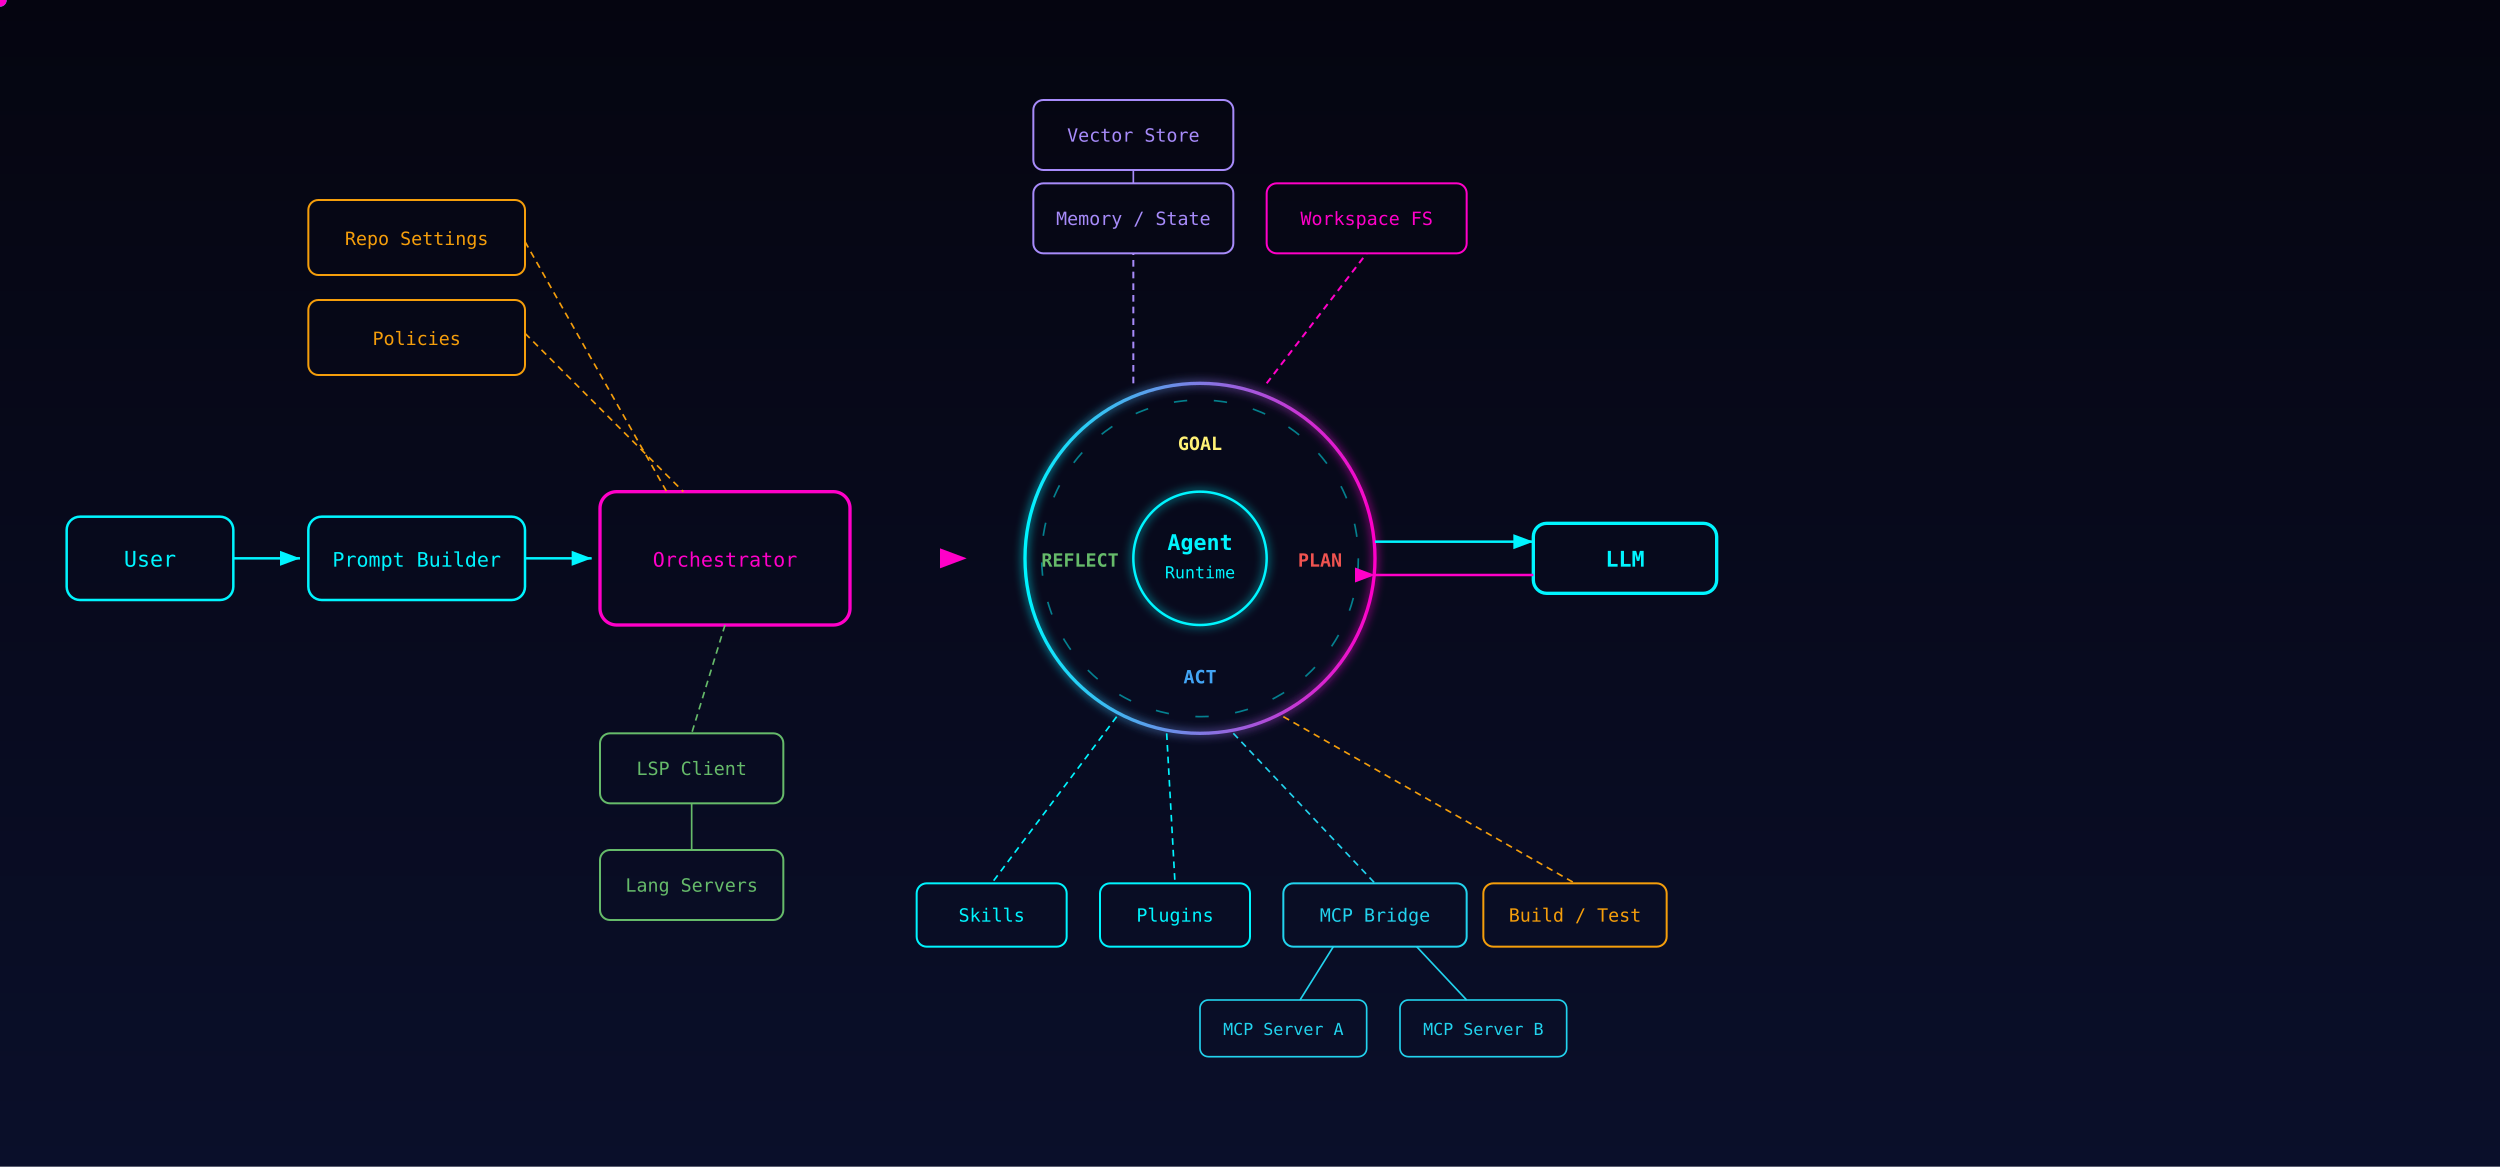
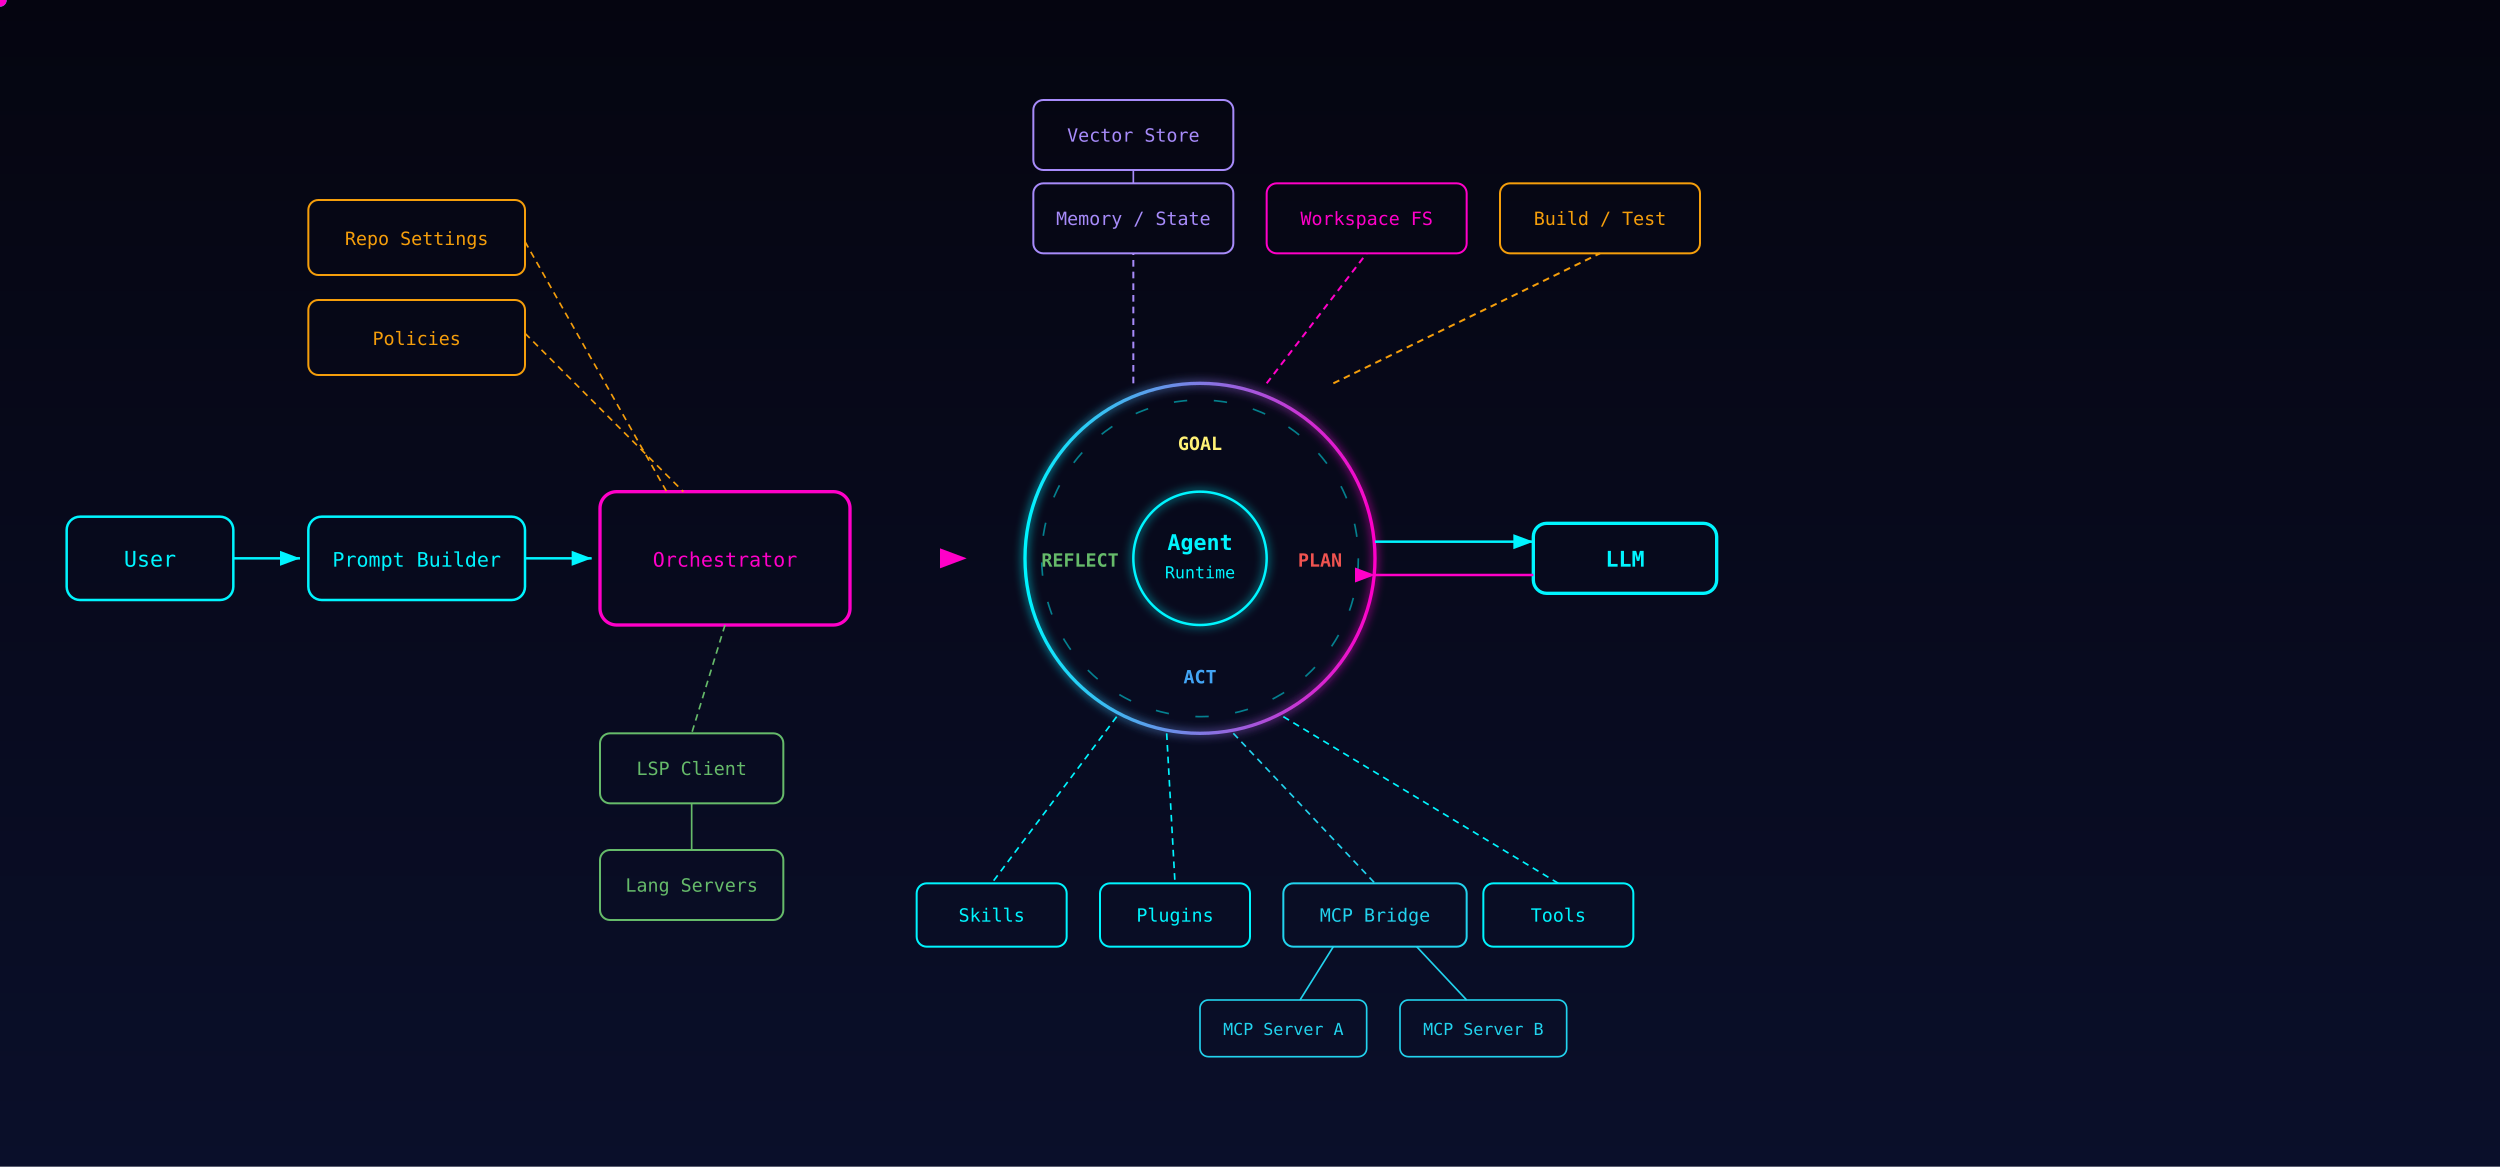
<svg xmlns="http://www.w3.org/2000/svg" width="1500" height="700" viewBox="0 0 1500 700">
  <defs>
    <linearGradient id="bg" x1="0" y1="0" x2="0" y2="1">
      <stop offset="0%" stop-color="#050510" />
      <stop offset="100%" stop-color="#0a0f2a" />
    </linearGradient>
    <filter id="glow">
      <feGaussianBlur stdDeviation="3" result="b" />
      <feMerge>
        <feMergeNode in="b" />
        <feMergeNode in="SourceGraphic" />
      </feMerge>
    </filter>
    <linearGradient id="flow" x1="0" x2="1">
      <stop offset="0%" stop-color="#00f5ff" />
      <stop offset="100%" stop-color="#ff00c8" />
    </linearGradient>
    <linearGradient id="flowBack" x1="1" x2="0">
      <stop offset="0%" stop-color="#00f5ff" />
      <stop offset="100%" stop-color="#ff00c8" />
    </linearGradient>
  </defs>
  <rect width="100%" height="100%" fill="url(#bg)" />
  <rect x="40" y="310" width="100" height="50" rx="8" stroke="#00f5ff" fill="none" stroke-width="1.5" />
  <text x="90" y="340" fill="#00f5ff" text-anchor="middle" font-family="monospace" font-size="13">User</text>
  <line x1="140" y1="335" x2="180" y2="335" stroke="#00f5ff" stroke-width="1.5" marker-end="url(#arrowCyan)" />
  <rect x="185" y="310" width="130" height="50" rx="8" stroke="#00f5ff" fill="none" stroke-width="1.5" />
  <text x="250" y="340" fill="#00f5ff" text-anchor="middle" font-family="monospace" font-size="12">Prompt Builder</text>
  <line x1="315" y1="335" x2="355" y2="335" stroke="#00f5ff" stroke-width="1.5" marker-end="url(#arrowCyan)" />
  <rect x="360" y="295" width="150" height="80" rx="10" stroke="#ff00c8" fill="none" stroke-width="2" />
  <text x="435" y="340" fill="#ff00c8" text-anchor="middle" font-family="monospace" font-size="12">Orchestrator</text>
  <rect x="185" y="120" width="130" height="45" rx="6" stroke="#f59e0b" fill="none" stroke-width="1.2" />
  <text x="250" y="147" fill="#f59e0b" text-anchor="middle" font-family="monospace" font-size="11">Repo Settings</text>
  <rect x="185" y="180" width="130" height="45" rx="6" stroke="#f59e0b" fill="none" stroke-width="1.2" />
  <text x="250" y="207" fill="#f59e0b" text-anchor="middle" font-family="monospace" font-size="11">Policies</text>
  <line x1="315" y1="145" x2="400" y2="295" stroke="#f59e0b" stroke-width="1" stroke-dasharray="4 3" />
  <line x1="315" y1="200" x2="410" y2="295" stroke="#f59e0b" stroke-width="1" stroke-dasharray="4 3" />
  <rect x="360" y="440" width="110" height="42" rx="6" stroke="#66BB6A" fill="none" stroke-width="1.2" />
  <text x="415" y="465" fill="#66BB6A" text-anchor="middle" font-family="monospace" font-size="11">LSP Client</text>
  <rect x="360" y="510" width="110" height="42" rx="6" stroke="#66BB6A" fill="none" stroke-width="1.2" />
  <text x="415" y="535" fill="#66BB6A" text-anchor="middle" font-family="monospace" font-size="11">Lang Servers</text>
  <line x1="435" y1="375" x2="415" y2="440" stroke="#66BB6A" stroke-width="1" stroke-dasharray="4 3" />
  <line x1="415" y1="482" x2="415" y2="510" stroke="#66BB6A" stroke-width="1" />
  <line x1="510" y1="335" x2="580" y2="335" stroke="url(#flow)" stroke-width="2" marker-end="url(#arrowPink)" />
  <g transform="translate(720,335)">
    <circle r="105" stroke="url(#flow)" stroke-width="2" fill="none" filter="url(#glow)" />
    <circle r="95" stroke="#00f5ff" stroke-dasharray="8 16" fill="none" opacity="0.5">
      <animateTransform attributeName="transform" type="rotate" from="0" to="360" dur="10s" repeatCount="indefinite" />
    </circle>
    <text x="0" y="-65" text-anchor="middle" fill="#FFF176" font-family="monospace" font-size="11" font-weight="bold">GOAL</text>
    <text x="72" y="5" text-anchor="middle" fill="#EF5350" font-family="monospace" font-size="11" font-weight="bold">PLAN</text>
    <text x="0" y="75" text-anchor="middle" fill="#42A5F5" font-family="monospace" font-size="11" font-weight="bold">ACT</text>
    <text x="-72" y="5" text-anchor="middle" fill="#66BB6A" font-family="monospace" font-size="11" font-weight="bold">REFLECT</text>
    <circle r="40" stroke="#00f5ff" fill="none" stroke-width="1.5" filter="url(#glow)">
      <animate attributeName="r" values="40;44;40" dur="2.5s" repeatCount="indefinite" />
    </circle>
    <text text-anchor="middle" y="-5" fill="#00f5ff" font-family="monospace" font-size="13" font-weight="bold">Agent</text>
    <text text-anchor="middle" y="12" fill="#00f5ff" font-family="monospace" font-size="10">Runtime</text>
  </g>
  <rect x="620" y="110" width="120" height="42" rx="6" stroke="#a78bfa" fill="none" stroke-width="1.2" />
  <text x="680" y="135" fill="#a78bfa" text-anchor="middle" font-family="monospace" font-size="11">Memory / State</text>
  <rect x="620" y="60" width="120" height="42" rx="6" stroke="#a78bfa" fill="none" stroke-width="1.2" />
  <text x="680" y="85" fill="#a78bfa" text-anchor="middle" font-family="monospace" font-size="11">Vector Store</text>
  <line x1="680" y1="230" x2="680" y2="152" stroke="#a78bfa" stroke-width="1.2" stroke-dasharray="4 3" />
  <line x1="680" y1="110" x2="680" y2="102" stroke="#a78bfa" stroke-width="1" />
  <rect x="760" y="110" width="120" height="42" rx="6" stroke="#ff00c8" fill="none" stroke-width="1.2" />
  <text x="820" y="135" fill="#ff00c8" text-anchor="middle" font-family="monospace" font-size="11">Workspace FS</text>
  <line x1="760" y1="230" x2="820" y2="152" stroke="#ff00c8" stroke-width="1.2" stroke-dasharray="4 3" />
+   <rect x="900" y="110" width="120" height="42" rx="6" stroke="#f59e0b" fill="none" stroke-width="1.2" />
+   <text x="960" y="135" fill="#f59e0b" text-anchor="middle" font-family="monospace" font-size="11">Build / Test</text>
+   <line x1="800" y1="230" x2="960" y2="152" stroke="#f59e0b" stroke-width="1.2" stroke-dasharray="4 3" />
  <rect x="920" y="314" width="110" height="42" rx="8" stroke="#00f5ff" fill="none" stroke-width="2" />
  <text x="975" y="340" fill="#00f5ff" text-anchor="middle" font-family="monospace" font-size="13" font-weight="bold">LLM</text>
  <line x1="825" y1="325" x2="920" y2="325" stroke="#00f5ff" stroke-width="1.5" marker-end="url(#arrowCyan)" />
  <line x1="920" y1="345" x2="825" y2="345" stroke="#ff00c8" stroke-width="1.5" marker-end="url(#arrowPink2)" />
  <rect x="550" y="530" width="90" height="38" rx="6" stroke="#00f5ff" fill="none" stroke-width="1.2" />
  <text x="595" y="553" fill="#00f5ff" text-anchor="middle" font-family="monospace" font-size="11">Skills</text>
  <rect x="660" y="530" width="90" height="38" rx="6" stroke="#00f5ff" fill="none" stroke-width="1.2" />
  <text x="705" y="553" fill="#00f5ff" text-anchor="middle" font-family="monospace" font-size="11">Plugins</text>
  <rect x="770" y="530" width="110" height="38" rx="6" stroke="#22d3ee" fill="none" stroke-width="1.2" />
  <text x="825" y="553" fill="#22d3ee" text-anchor="middle" font-family="monospace" font-size="11">MCP Bridge</text>
-   <rect x="890" y="530" width="110" height="38" rx="6" stroke="#f59e0b" fill="none" stroke-width="1.2" />
-   <text x="945" y="553" fill="#f59e0b" text-anchor="middle" font-family="monospace" font-size="11">Build / Test</text>
+   <rect x="890" y="530" width="90" height="38" rx="6" stroke="#00f5ff" fill="none" stroke-width="1.2" />
+   <text x="935" y="553" fill="#00f5ff" text-anchor="middle" font-family="monospace" font-size="11">Tools</text>
  <rect x="720" y="600" width="100" height="34" rx="5" stroke="#22d3ee" fill="none" stroke-width="1" />
  <text x="770" y="621" fill="#22d3ee" text-anchor="middle" font-family="monospace" font-size="10">MCP Server A</text>
  <rect x="840" y="600" width="100" height="34" rx="5" stroke="#22d3ee" fill="none" stroke-width="1" />
  <text x="890" y="621" fill="#22d3ee" text-anchor="middle" font-family="monospace" font-size="10">MCP Server B</text>
  <line x1="670" y1="430" x2="595" y2="530" stroke="#00f5ff" stroke-width="1" stroke-dasharray="4 3" />
  <line x1="700" y1="440" x2="705" y2="530" stroke="#00f5ff" stroke-width="1" stroke-dasharray="4 3" />
  <line x1="740" y1="440" x2="825" y2="530" stroke="#22d3ee" stroke-width="1" stroke-dasharray="4 3" />
-   <line x1="770" y1="430" x2="945" y2="530" stroke="#f59e0b" stroke-width="1" stroke-dasharray="4 3" />
+   <line x1="770" y1="430" x2="935" y2="530" stroke="#00f5ff" stroke-width="1" stroke-dasharray="4 3" />
  <line x1="800" y1="568" x2="780" y2="600" stroke="#22d3ee" stroke-width="1" />
  <line x1="850" y1="568" x2="880" y2="600" stroke="#22d3ee" stroke-width="1" />
  <path id="mainFlow" d="M90,335 L185,335 L360,335 L580,335 L720,335" fill="none" stroke="none" />
  <circle r="4" fill="#00f5ff">
    <animateMotion dur="3s" repeatCount="indefinite">
      <mpath href="#mainFlow" />
    </animateMotion>
  </circle>
  <path id="loopPath" d="M720,230 A105,105 0 1 1 719,230" fill="none" stroke="none" />
  <circle r="4" fill="#ff00c8">
    <animateMotion dur="4s" repeatCount="indefinite">
      <mpath href="#loopPath" />
    </animateMotion>
  </circle>
  <defs>
    <marker id="arrowCyan" markerWidth="8" markerHeight="6" refX="8" refY="3" orient="auto">
      <polygon points="0,0 8,3 0,6" fill="#00f5ff" />
    </marker>
    <marker id="arrowPink" markerWidth="8" markerHeight="6" refX="8" refY="3" orient="auto">
      <polygon points="0,0 8,3 0,6" fill="#ff00c8" />
    </marker>
    <marker id="arrowPink2" markerWidth="8" markerHeight="6" refX="0" refY="3" orient="auto">
      <polygon points="8,0 0,3 8,6" fill="#ff00c8" />
    </marker>
  </defs>
</svg>
